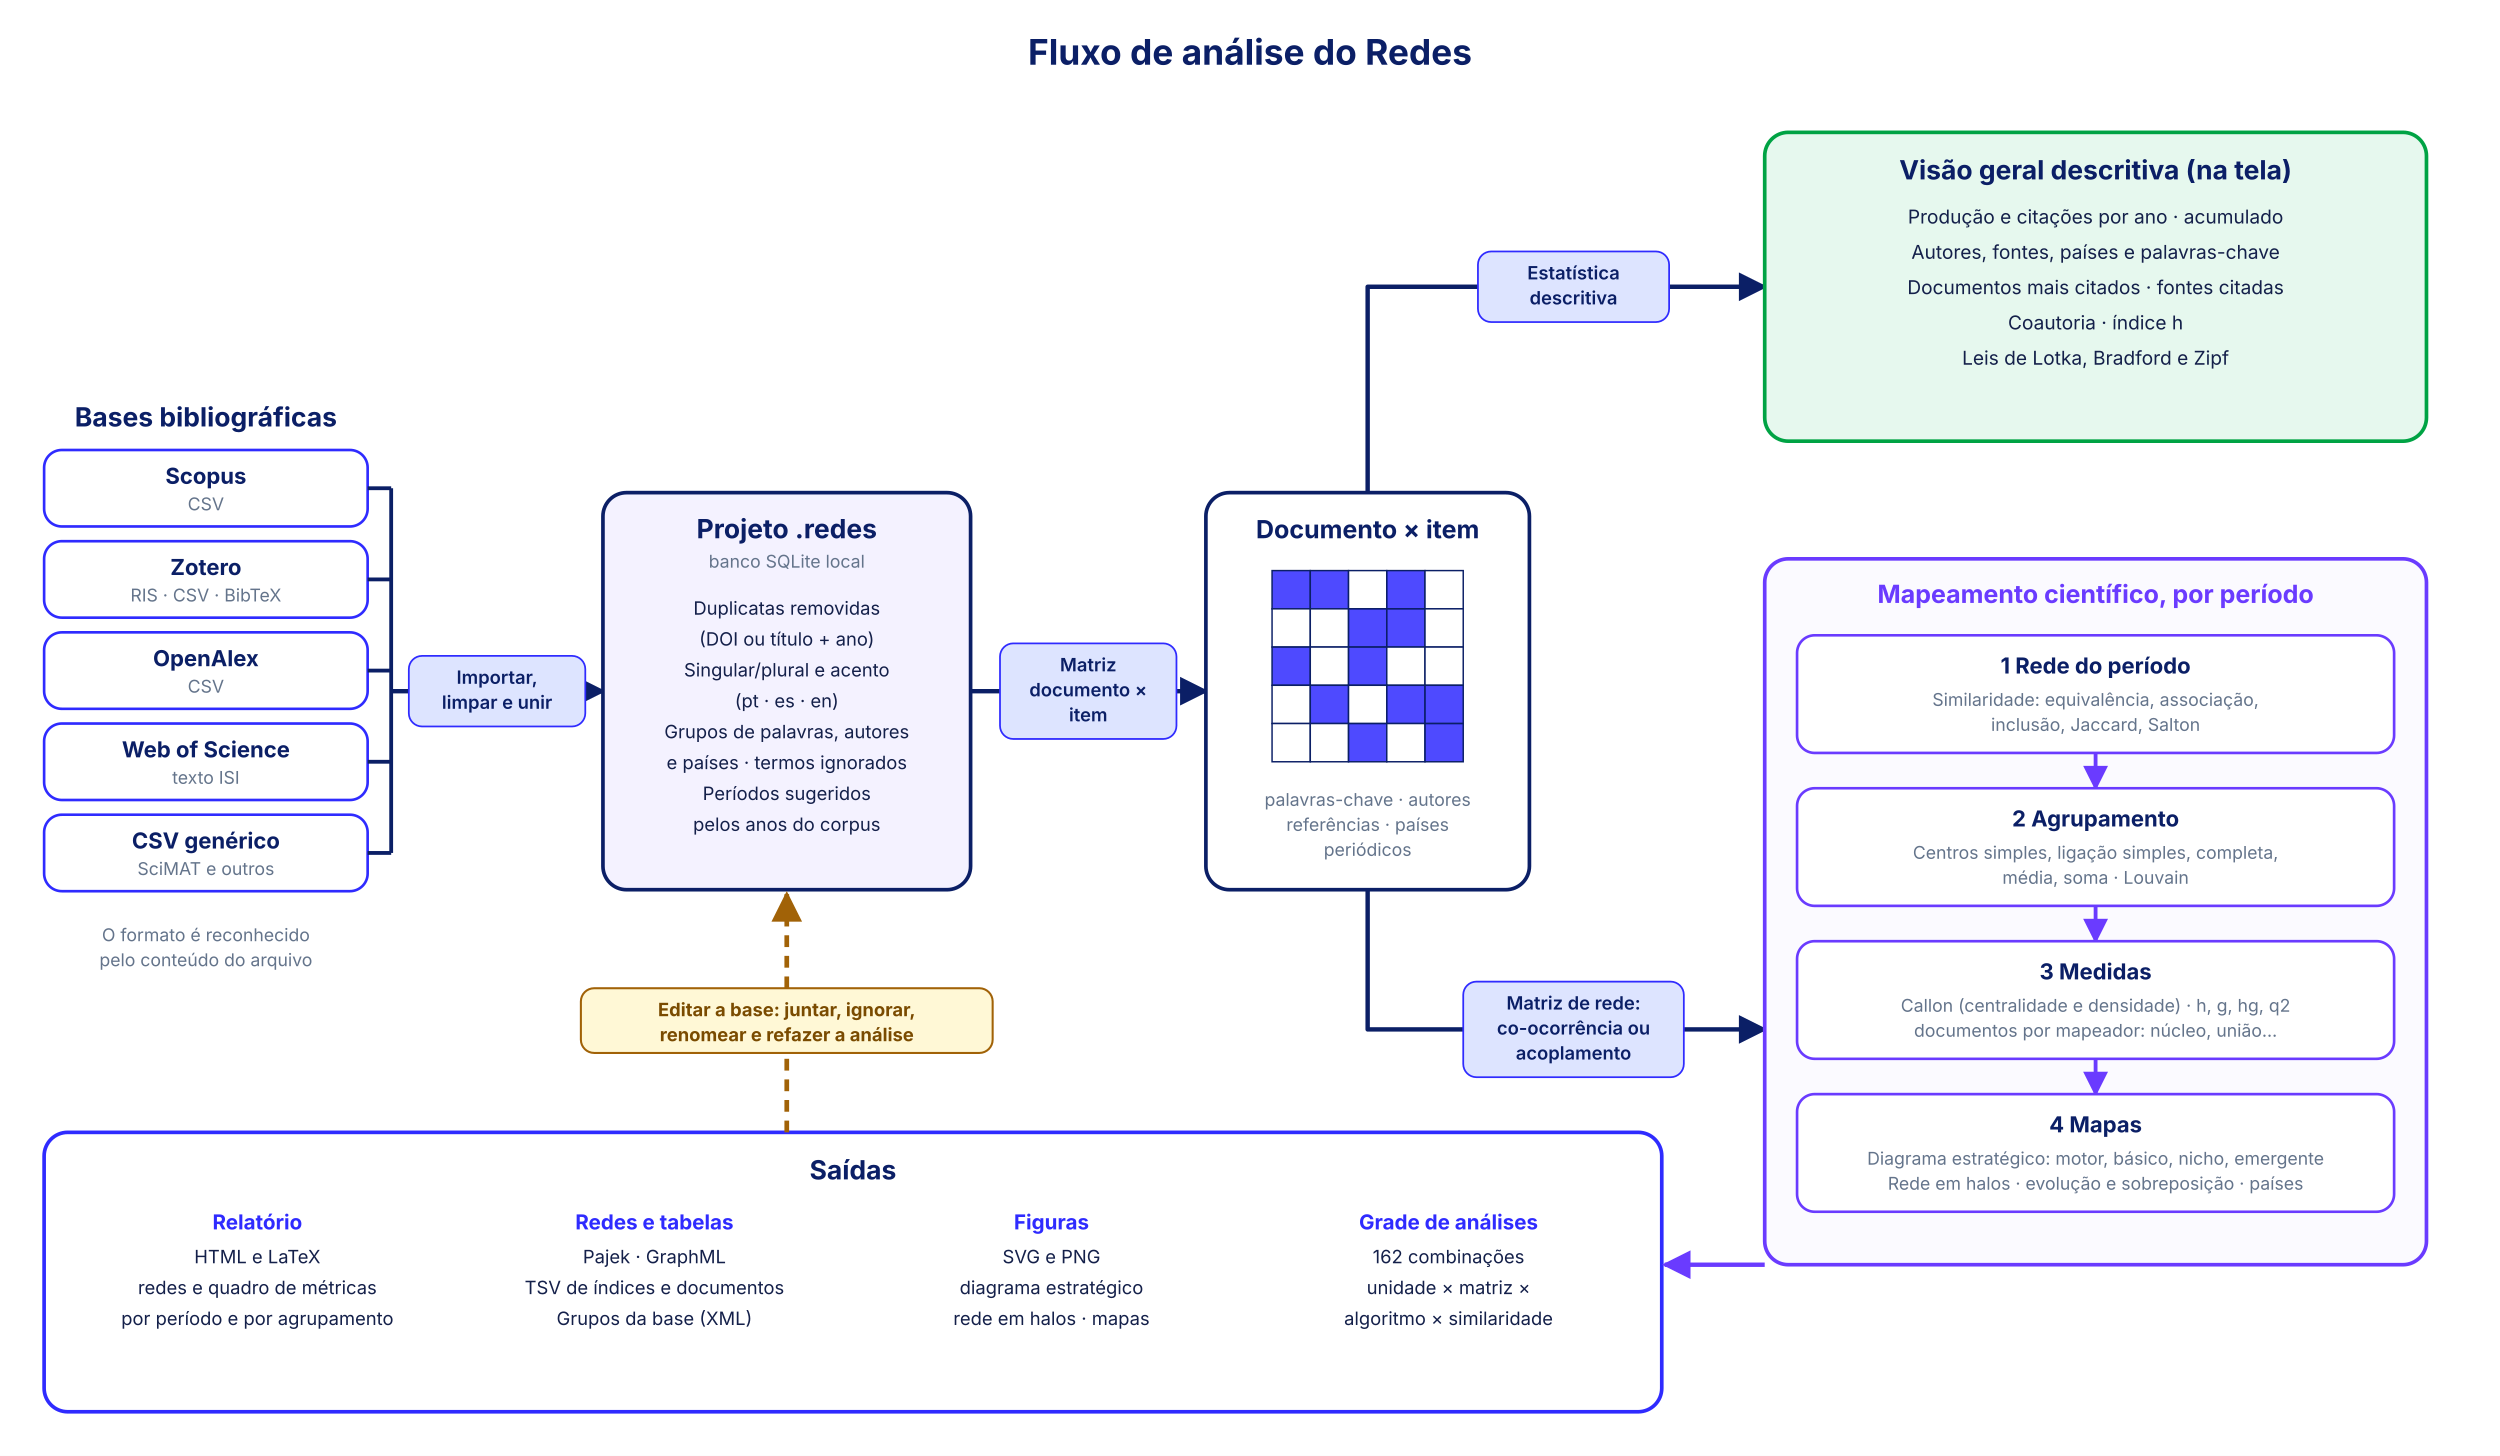
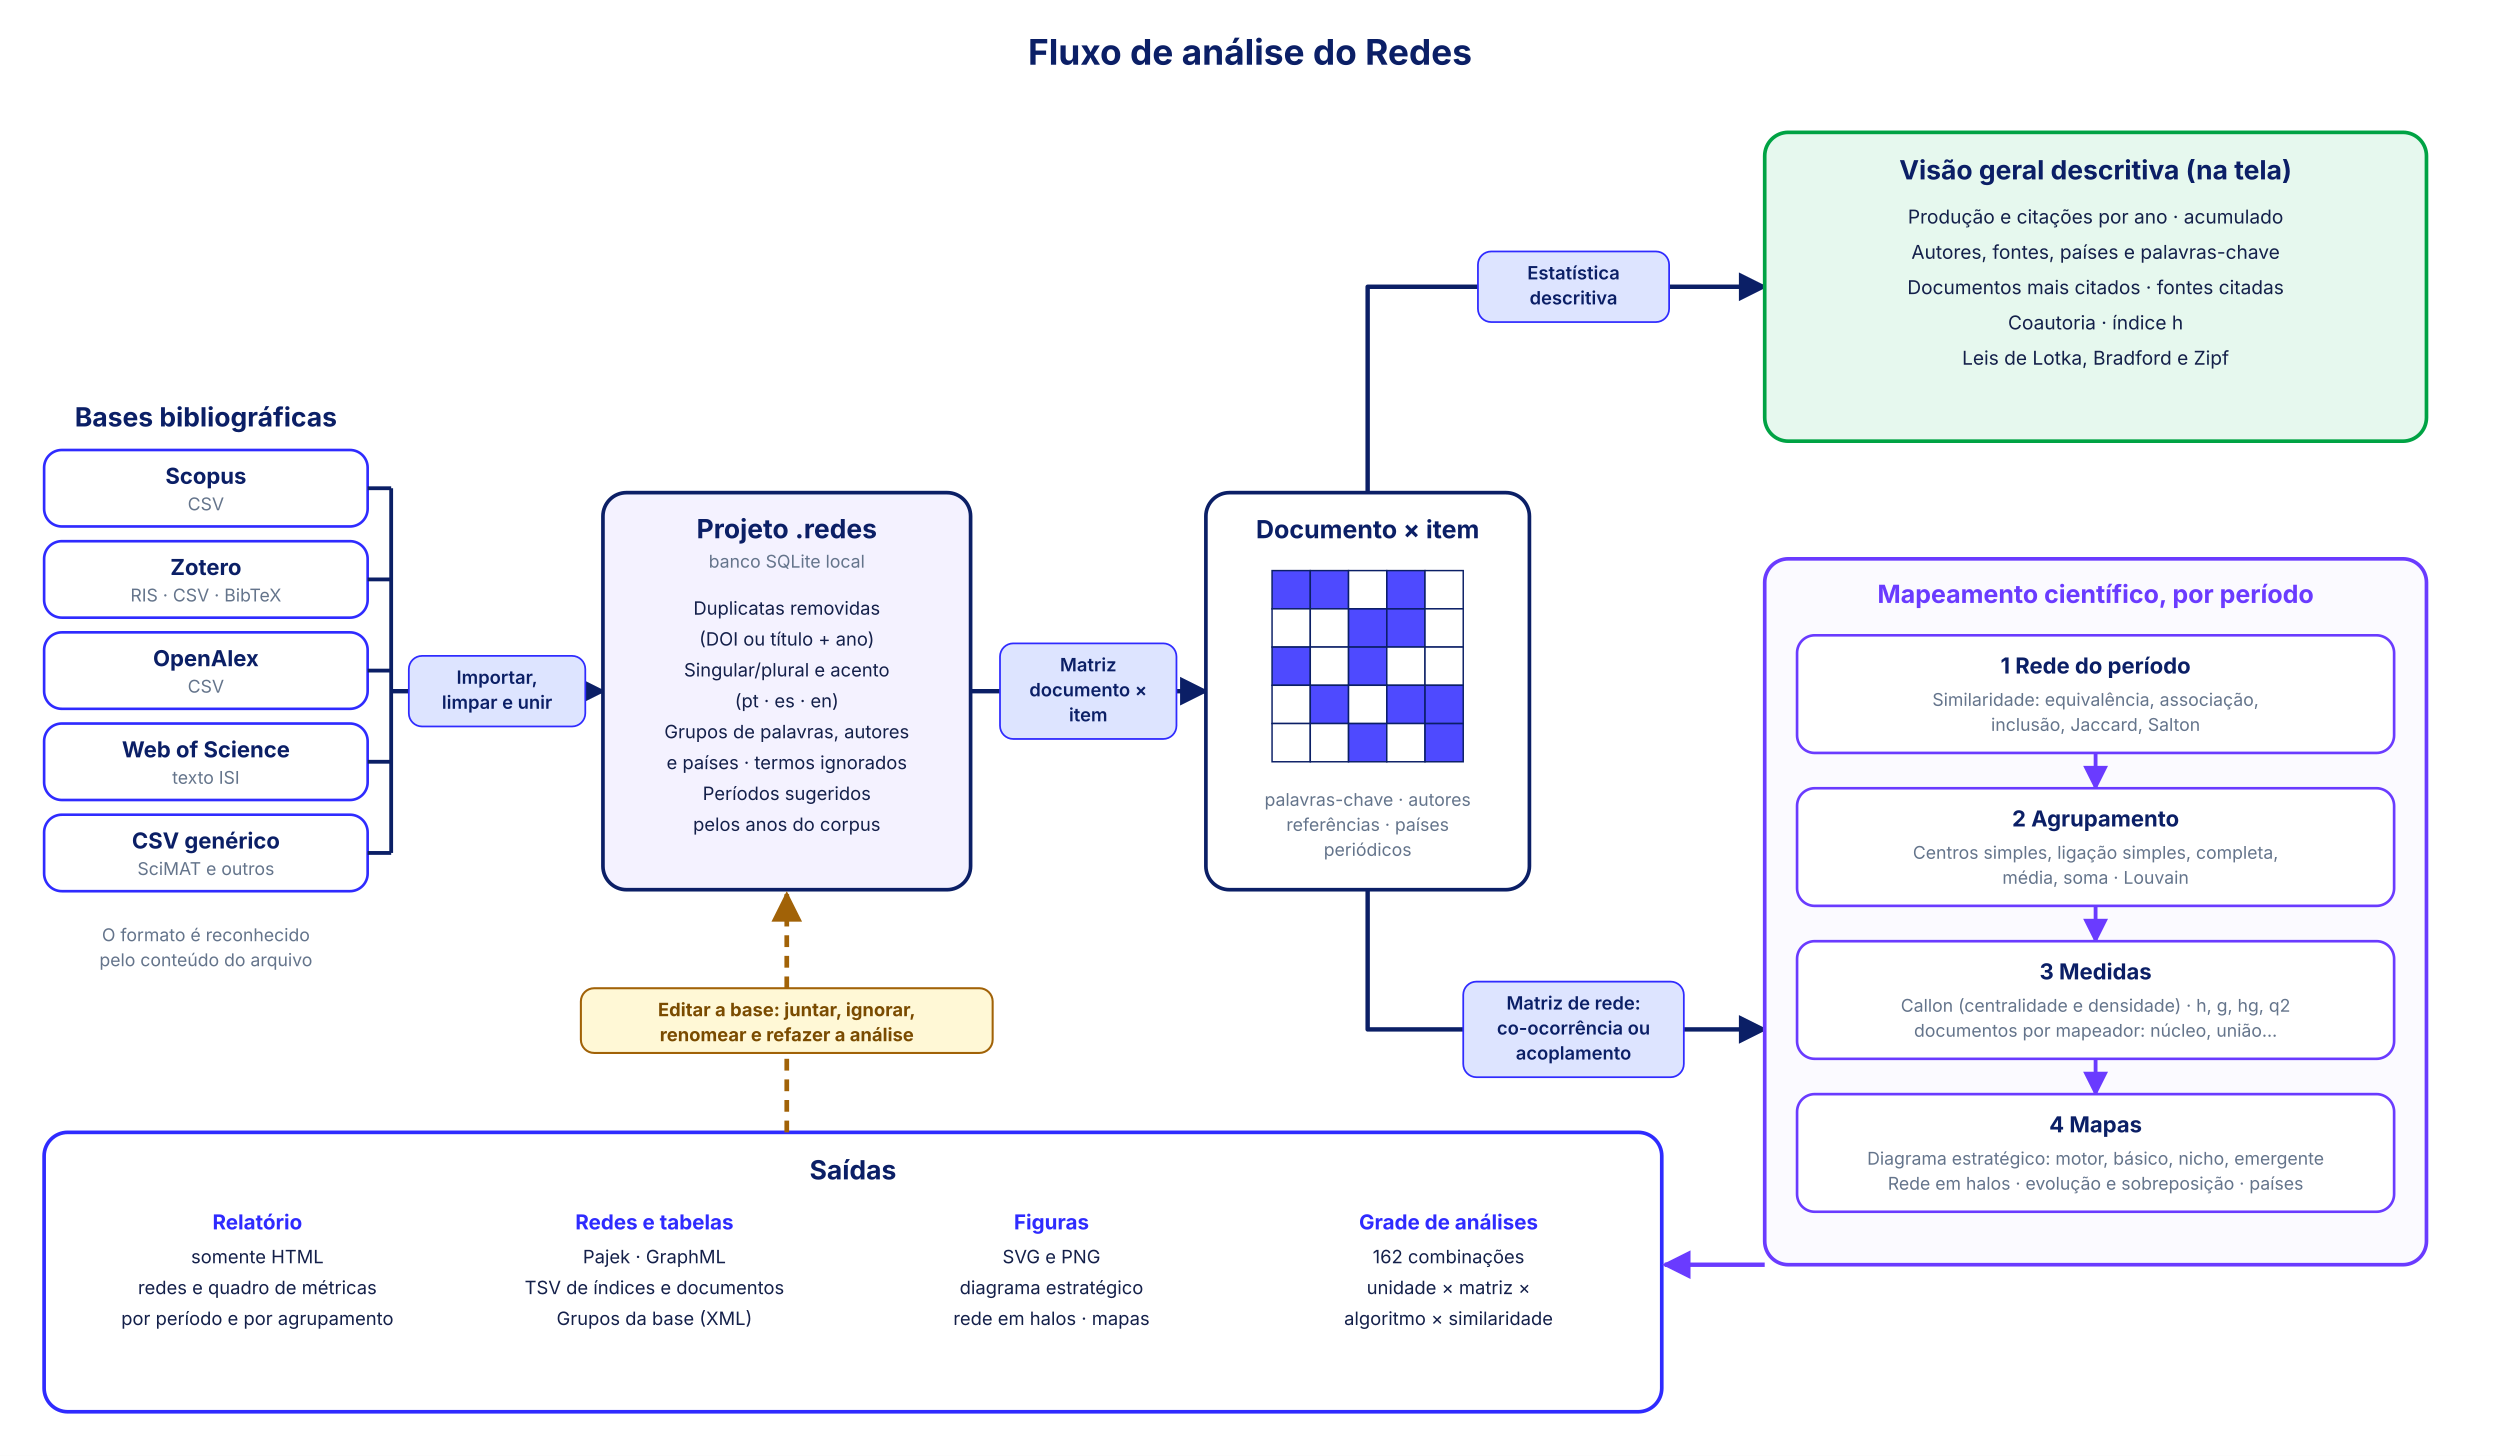
<svg xmlns="http://www.w3.org/2000/svg" viewBox="0 0 1700 990" width="1700" height="990" font-family="Inter, Helvetica, Arial, sans-serif">
  <defs>
    <marker id="ponta" viewBox="0 0 10 10" refX="9" refY="5" markerWidth="6.5" markerHeight="6.5" orient="auto">
      <path d="M0,0 L10,5 L0,10 Z" fill="#0B1F66" />
    </marker>
    <marker id="pontaA" viewBox="0 0 10 10" refX="9" refY="5" markerWidth="6.5" markerHeight="6.5" orient="auto">
      <path d="M0,0 L10,5 L0,10 Z" fill="#A16207" />
    </marker>
    <marker id="pontaR" viewBox="0 0 10 10" refX="9" refY="5" markerWidth="6.5" markerHeight="6.5" orient="auto">
      <path d="M0,0 L10,5 L0,10 Z" fill="#6A3BFF" />
    </marker>
  </defs>
  <rect width="1700" height="990" fill="#fff" />
  <text x="850" y="44" font-size="24" font-weight="700" fill="#0B1F66" text-anchor="middle">Fluxo de análise do Redes</text>
  <text x="140" y="290" font-size="18" font-weight="700" fill="#0B1F66" text-anchor="middle">Bases bibliográficas</text>
  <rect x="30" y="306" width="220" height="52" rx="12" fill="#fff" stroke="#2F2BFF" stroke-width="1.8" />
  <text x="140" y="329" font-size="15" font-weight="700" fill="#0B1F66" text-anchor="middle">Scopus</text>
  <text x="140" y="347" font-size="12" font-weight="400" fill="#64748B" text-anchor="middle">CSV</text>
  <rect x="30" y="368" width="220" height="52" rx="12" fill="#fff" stroke="#2F2BFF" stroke-width="1.8" />
  <text x="140" y="391" font-size="15" font-weight="700" fill="#0B1F66" text-anchor="middle">Zotero</text>
  <text x="140" y="409" font-size="12" font-weight="400" fill="#64748B" text-anchor="middle">RIS · CSV · BibTeX</text>
  <rect x="30" y="430" width="220" height="52" rx="12" fill="#fff" stroke="#2F2BFF" stroke-width="1.8" />
  <text x="140" y="453" font-size="15" font-weight="700" fill="#0B1F66" text-anchor="middle">OpenAlex</text>
  <text x="140" y="471" font-size="12" font-weight="400" fill="#64748B" text-anchor="middle">CSV</text>
  <rect x="30" y="492" width="220" height="52" rx="12" fill="#fff" stroke="#2F2BFF" stroke-width="1.8" />
  <text x="140" y="515" font-size="15" font-weight="700" fill="#0B1F66" text-anchor="middle">Web of Science</text>
  <text x="140" y="533" font-size="12" font-weight="400" fill="#64748B" text-anchor="middle">texto ISI</text>
  <rect x="30" y="554" width="220" height="52" rx="12" fill="#fff" stroke="#2F2BFF" stroke-width="1.8" />
  <text x="140" y="577" font-size="15" font-weight="700" fill="#0B1F66" text-anchor="middle">CSV genérico</text>
  <text x="140" y="595" font-size="12" font-weight="400" fill="#64748B" text-anchor="middle">SciMAT e outros</text>
  <text x="140" y="640" font-size="12" font-weight="400" fill="#64748B" text-anchor="middle">O formato é reconhecido</text>
  <text x="140" y="657" font-size="12" font-weight="400" fill="#64748B" text-anchor="middle">pelo conteúdo do arquivo</text>
  <line x1="250" y1="332" x2="266" y2="332" stroke="#0B1F66" stroke-width="2.6" />
  <line x1="250" y1="394" x2="266" y2="394" stroke="#0B1F66" stroke-width="2.6" />
  <line x1="250" y1="456" x2="266" y2="456" stroke="#0B1F66" stroke-width="2.6" />
  <line x1="250" y1="518" x2="266" y2="518" stroke="#0B1F66" stroke-width="2.6" />
  <line x1="250" y1="580" x2="266" y2="580" stroke="#0B1F66" stroke-width="2.6" />
  <line x1="266" y1="332" x2="266" y2="580" stroke="#0B1F66" stroke-width="2.6" />
  <path d="M266,470 L410,470" fill="none" stroke="#0B1F66" stroke-width="3" stroke-linejoin="round" marker-end="url(#ponta)" />
  <rect x="278.0" y="446.0" width="120" height="48" rx="9" fill="#DDE4FF" stroke="#2F2BFF" stroke-width="1.2" />
  <text x="338" y="465.0" font-size="12.5" font-weight="600" fill="#0B1F66" text-anchor="middle">Importar,</text>
  <text x="338" y="482.0" font-size="12.5" font-weight="600" fill="#0B1F66" text-anchor="middle">limpar e unir</text>
  <rect x="410" y="335" width="250" height="270" rx="16" fill="#F4F2FF" stroke="#0B1F66" stroke-width="2.5" />
  <text x="535" y="366" font-size="18" font-weight="700" fill="#0B1F66" text-anchor="middle">Projeto .redes</text>
  <text x="535" y="386" font-size="12" font-weight="400" fill="#64748B" text-anchor="middle">banco SQLite local</text>
  <text x="535" y="418" font-size="12.5" font-weight="400" fill="#14204A" text-anchor="middle">Duplicatas removidas</text>
  <text x="535" y="439" font-size="12.5" font-weight="400" fill="#14204A" text-anchor="middle">(DOI ou título + ano)</text>
  <text x="535" y="460" font-size="12.5" font-weight="400" fill="#14204A" text-anchor="middle">Singular/plural e acento</text>
  <text x="535" y="481" font-size="12.5" font-weight="400" fill="#14204A" text-anchor="middle">(pt · es · en)</text>
  <text x="535" y="502" font-size="12.5" font-weight="400" fill="#14204A" text-anchor="middle">Grupos de palavras, autores</text>
  <text x="535" y="523" font-size="12.5" font-weight="400" fill="#14204A" text-anchor="middle">e países · termos ignorados</text>
  <text x="535" y="544" font-size="12.5" font-weight="400" fill="#14204A" text-anchor="middle">Períodos sugeridos</text>
  <text x="535" y="565" font-size="12.5" font-weight="400" fill="#14204A" text-anchor="middle">pelos anos do corpus</text>
  <path d="M660,470 L820,470" fill="none" stroke="#0B1F66" stroke-width="3" stroke-linejoin="round" marker-end="url(#ponta)" />
  <rect x="680.0" y="437.5" width="120" height="65" rx="9" fill="#DDE4FF" stroke="#2F2BFF" stroke-width="1.2" />
  <text x="740" y="456.5" font-size="12.5" font-weight="600" fill="#0B1F66" text-anchor="middle">Matriz</text>
  <text x="740" y="473.5" font-size="12.5" font-weight="600" fill="#0B1F66" text-anchor="middle">documento ×</text>
  <text x="740" y="490.5" font-size="12.5" font-weight="600" fill="#0B1F66" text-anchor="middle">item</text>
  <rect x="820" y="335" width="220" height="270" rx="16" fill="#fff" stroke="#0B1F66" stroke-width="2.5" />
  <text x="930" y="366" font-size="17" font-weight="700" fill="#0B1F66" text-anchor="middle">Documento × item</text>
  <rect x="865" y="388" width="26" height="26" fill="#2F2BFF" fill-opacity="0.85" stroke="#0B1F66" stroke-width="1" />
  <rect x="891" y="388" width="26" height="26" fill="#2F2BFF" fill-opacity="0.85" stroke="#0B1F66" stroke-width="1" />
  <rect x="917" y="388" width="26" height="26" fill="#fff" fill-opacity="1" stroke="#0B1F66" stroke-width="1" />
  <rect x="943" y="388" width="26" height="26" fill="#2F2BFF" fill-opacity="0.85" stroke="#0B1F66" stroke-width="1" />
  <rect x="969" y="388" width="26" height="26" fill="#fff" fill-opacity="1" stroke="#0B1F66" stroke-width="1" />
  <rect x="865" y="414" width="26" height="26" fill="#fff" fill-opacity="1" stroke="#0B1F66" stroke-width="1" />
  <rect x="891" y="414" width="26" height="26" fill="#fff" fill-opacity="1" stroke="#0B1F66" stroke-width="1" />
  <rect x="917" y="414" width="26" height="26" fill="#2F2BFF" fill-opacity="0.85" stroke="#0B1F66" stroke-width="1" />
  <rect x="943" y="414" width="26" height="26" fill="#2F2BFF" fill-opacity="0.85" stroke="#0B1F66" stroke-width="1" />
  <rect x="969" y="414" width="26" height="26" fill="#fff" fill-opacity="1" stroke="#0B1F66" stroke-width="1" />
  <rect x="865" y="440" width="26" height="26" fill="#2F2BFF" fill-opacity="0.85" stroke="#0B1F66" stroke-width="1" />
  <rect x="891" y="440" width="26" height="26" fill="#fff" fill-opacity="1" stroke="#0B1F66" stroke-width="1" />
  <rect x="917" y="440" width="26" height="26" fill="#2F2BFF" fill-opacity="0.85" stroke="#0B1F66" stroke-width="1" />
  <rect x="943" y="440" width="26" height="26" fill="#fff" fill-opacity="1" stroke="#0B1F66" stroke-width="1" />
  <rect x="969" y="440" width="26" height="26" fill="#fff" fill-opacity="1" stroke="#0B1F66" stroke-width="1" />
  <rect x="865" y="466" width="26" height="26" fill="#fff" fill-opacity="1" stroke="#0B1F66" stroke-width="1" />
  <rect x="891" y="466" width="26" height="26" fill="#2F2BFF" fill-opacity="0.85" stroke="#0B1F66" stroke-width="1" />
  <rect x="917" y="466" width="26" height="26" fill="#fff" fill-opacity="1" stroke="#0B1F66" stroke-width="1" />
  <rect x="943" y="466" width="26" height="26" fill="#2F2BFF" fill-opacity="0.85" stroke="#0B1F66" stroke-width="1" />
  <rect x="969" y="466" width="26" height="26" fill="#2F2BFF" fill-opacity="0.85" stroke="#0B1F66" stroke-width="1" />
  <rect x="865" y="492" width="26" height="26" fill="#fff" fill-opacity="1" stroke="#0B1F66" stroke-width="1" />
  <rect x="891" y="492" width="26" height="26" fill="#fff" fill-opacity="1" stroke="#0B1F66" stroke-width="1" />
  <rect x="917" y="492" width="26" height="26" fill="#2F2BFF" fill-opacity="0.85" stroke="#0B1F66" stroke-width="1" />
  <rect x="943" y="492" width="26" height="26" fill="#fff" fill-opacity="1" stroke="#0B1F66" stroke-width="1" />
  <rect x="969" y="492" width="26" height="26" fill="#2F2BFF" fill-opacity="0.85" stroke="#0B1F66" stroke-width="1" />
  <text x="930" y="548" font-size="12" font-weight="400" fill="#64748B" text-anchor="middle">palavras-chave · autores</text>
  <text x="930" y="565" font-size="12" font-weight="400" fill="#64748B" text-anchor="middle">referências · países</text>
  <text x="930" y="582" font-size="12" font-weight="400" fill="#64748B" text-anchor="middle">periódicos</text>
  <path d="M930,335 L930,195 L1200,195" fill="none" stroke="#0B1F66" stroke-width="3" stroke-linejoin="round" marker-end="url(#ponta)" />
  <rect x="1005.0" y="171.0" width="130" height="48" rx="9" fill="#DDE4FF" stroke="#2F2BFF" stroke-width="1.2" />
  <text x="1070" y="190.0" font-size="12.5" font-weight="600" fill="#0B1F66" text-anchor="middle">Estatística</text>
  <text x="1070" y="207.0" font-size="12.5" font-weight="600" fill="#0B1F66" text-anchor="middle">descritiva</text>
  <rect x="1200" y="90" width="450" height="210" rx="16" fill="#E6F8EE" stroke="#00A344" stroke-width="2.5" />
  <text x="1425" y="122" font-size="18" font-weight="700" fill="#0B1F66" text-anchor="middle">Visão geral descritiva (na tela)</text>
  <text x="1425" y="152" font-size="13" font-weight="400" fill="#14204A" text-anchor="middle">Produção e citações por ano · acumulado</text>
  <text x="1425" y="176" font-size="13" font-weight="400" fill="#14204A" text-anchor="middle">Autores, fontes, países e palavras-chave</text>
  <text x="1425" y="200" font-size="13" font-weight="400" fill="#14204A" text-anchor="middle">Documentos mais citados · fontes citadas</text>
  <text x="1425" y="224" font-size="13" font-weight="400" fill="#14204A" text-anchor="middle">Coautoria · índice h</text>
  <text x="1425" y="248" font-size="13" font-weight="400" fill="#14204A" text-anchor="middle">Leis de Lotka, Bradford e Zipf</text>
  <path d="M930,605 L930,700 L1200,700" fill="none" stroke="#0B1F66" stroke-width="3" stroke-linejoin="round" marker-end="url(#ponta)" />
  <rect x="995.0" y="667.5" width="150" height="65" rx="9" fill="#DDE4FF" stroke="#2F2BFF" stroke-width="1.2" />
  <text x="1070" y="686.5" font-size="12.5" font-weight="600" fill="#0B1F66" text-anchor="middle">Matriz de rede:</text>
  <text x="1070" y="703.5" font-size="12.5" font-weight="600" fill="#0B1F66" text-anchor="middle">co-ocorrência ou</text>
  <text x="1070" y="720.5" font-size="12.5" font-weight="600" fill="#0B1F66" text-anchor="middle">acoplamento</text>
  <rect x="1200" y="380" width="450" height="480" rx="16" fill="#FBFAFF" stroke="#6A3BFF" stroke-width="2.5" />
  <text x="1425" y="410" font-size="17" font-weight="700" fill="#6A3BFF" text-anchor="middle">Mapeamento científico, por período</text>
  <rect x="1222" y="432" width="406" height="80" rx="12" fill="#fff" stroke="#6A3BFF" stroke-width="1.8" />
  <text x="1425" y="458" font-size="15" font-weight="700" fill="#0B1F66" text-anchor="middle">1  Rede do período</text>
  <text x="1425" y="480" font-size="12" font-weight="400" fill="#64748B" text-anchor="middle">Similaridade: equivalência, associação,</text>
  <text x="1425" y="497" font-size="12" font-weight="400" fill="#64748B" text-anchor="middle">inclusão, Jaccard, Salton</text>
  <path d="M1425,512 L1425,536" fill="none" stroke="#6A3BFF" stroke-width="2.6" stroke-linejoin="round" marker-end="url(#pontaR)" />
  <rect x="1222" y="536" width="406" height="80" rx="12" fill="#fff" stroke="#6A3BFF" stroke-width="1.8" />
  <text x="1425" y="562" font-size="15" font-weight="700" fill="#0B1F66" text-anchor="middle">2  Agrupamento</text>
  <text x="1425" y="584" font-size="12" font-weight="400" fill="#64748B" text-anchor="middle">Centros simples, ligação simples, completa,</text>
  <text x="1425" y="601" font-size="12" font-weight="400" fill="#64748B" text-anchor="middle">média, soma · Louvain</text>
  <path d="M1425,616 L1425,640" fill="none" stroke="#6A3BFF" stroke-width="2.6" stroke-linejoin="round" marker-end="url(#pontaR)" />
  <rect x="1222" y="640" width="406" height="80" rx="12" fill="#fff" stroke="#6A3BFF" stroke-width="1.8" />
  <text x="1425" y="666" font-size="15" font-weight="700" fill="#0B1F66" text-anchor="middle">3  Medidas</text>
  <text x="1425" y="688" font-size="12" font-weight="400" fill="#64748B" text-anchor="middle">Callon (centralidade e densidade) · h, g, hg, q2</text>
  <text x="1425" y="705" font-size="12" font-weight="400" fill="#64748B" text-anchor="middle">documentos por mapeador: núcleo, união…</text>
  <path d="M1425,720 L1425,744" fill="none" stroke="#6A3BFF" stroke-width="2.6" stroke-linejoin="round" marker-end="url(#pontaR)" />
  <rect x="1222" y="744" width="406" height="80" rx="12" fill="#fff" stroke="#6A3BFF" stroke-width="1.8" />
  <text x="1425" y="770" font-size="15" font-weight="700" fill="#0B1F66" text-anchor="middle">4  Mapas</text>
  <text x="1425" y="792" font-size="12" font-weight="400" fill="#64748B" text-anchor="middle">Diagrama estratégico: motor, básico, nicho, emergente</text>
  <text x="1425" y="809" font-size="12" font-weight="400" fill="#64748B" text-anchor="middle">Rede em halos · evolução e sobreposição · países</text>
  <rect x="30" y="770" width="1100" height="190" rx="16" fill="#fff" stroke="#2F2BFF" stroke-width="2.5" />
  <text x="580" y="802" font-size="18" font-weight="700" fill="#0B1F66" text-anchor="middle">Saídas</text>
  <text x="175" y="836" font-size="14" font-weight="700" fill="#2F2BFF" text-anchor="middle">Relatório</text>
-   <text x="175" y="859" font-size="12.5" font-weight="400" fill="#14204A" text-anchor="middle">HTML e LaTeX</text>
+   <text x="175" y="859" font-size="12.5" font-weight="400" fill="#14204A" text-anchor="middle">somente HTML</text>
  <text x="175" y="880" font-size="12.5" font-weight="400" fill="#14204A" text-anchor="middle">redes e quadro de métricas</text>
  <text x="175" y="901" font-size="12.5" font-weight="400" fill="#14204A" text-anchor="middle">por período e por agrupamento</text>
  <text x="445" y="836" font-size="14" font-weight="700" fill="#2F2BFF" text-anchor="middle">Redes e tabelas</text>
  <text x="445" y="859" font-size="12.5" font-weight="400" fill="#14204A" text-anchor="middle">Pajek · GraphML</text>
  <text x="445" y="880" font-size="12.5" font-weight="400" fill="#14204A" text-anchor="middle">TSV de índices e documentos</text>
  <text x="445" y="901" font-size="12.5" font-weight="400" fill="#14204A" text-anchor="middle">Grupos da base (XML)</text>
  <text x="715" y="836" font-size="14" font-weight="700" fill="#2F2BFF" text-anchor="middle">Figuras</text>
  <text x="715" y="859" font-size="12.5" font-weight="400" fill="#14204A" text-anchor="middle">SVG e PNG</text>
  <text x="715" y="880" font-size="12.5" font-weight="400" fill="#14204A" text-anchor="middle">diagrama estratégico</text>
  <text x="715" y="901" font-size="12.5" font-weight="400" fill="#14204A" text-anchor="middle">rede em halos · mapas</text>
  <text x="985" y="836" font-size="14" font-weight="700" fill="#2F2BFF" text-anchor="middle">Grade de análises</text>
  <text x="985" y="859" font-size="12.5" font-weight="400" fill="#14204A" text-anchor="middle">162 combinações</text>
  <text x="985" y="880" font-size="12.5" font-weight="400" fill="#14204A" text-anchor="middle">unidade × matriz ×</text>
  <text x="985" y="901" font-size="12.5" font-weight="400" fill="#14204A" text-anchor="middle">algoritmo × similaridade</text>
  <path d="M1200,860 L1132,860" fill="none" stroke="#6A3BFF" stroke-width="3" stroke-linejoin="round" marker-end="url(#pontaR)" />
  <path d="M535,770 L535,608" fill="none" stroke="#A16207" stroke-width="3.2" stroke-linejoin="round" stroke-dasharray="8 6" marker-end="url(#pontaA)" />
  <rect x="395" y="672" width="280" height="44" rx="9" fill="#FFF8D6" stroke="#A16207" stroke-width="1.4" />
  <text x="535" y="691" font-size="12.5" font-weight="700" fill="#7A4B00" text-anchor="middle">Editar a base: juntar, ignorar,</text>
  <text x="535" y="708" font-size="12.5" font-weight="700" fill="#7A4B00" text-anchor="middle">renomear e refazer a análise</text>
</svg>
